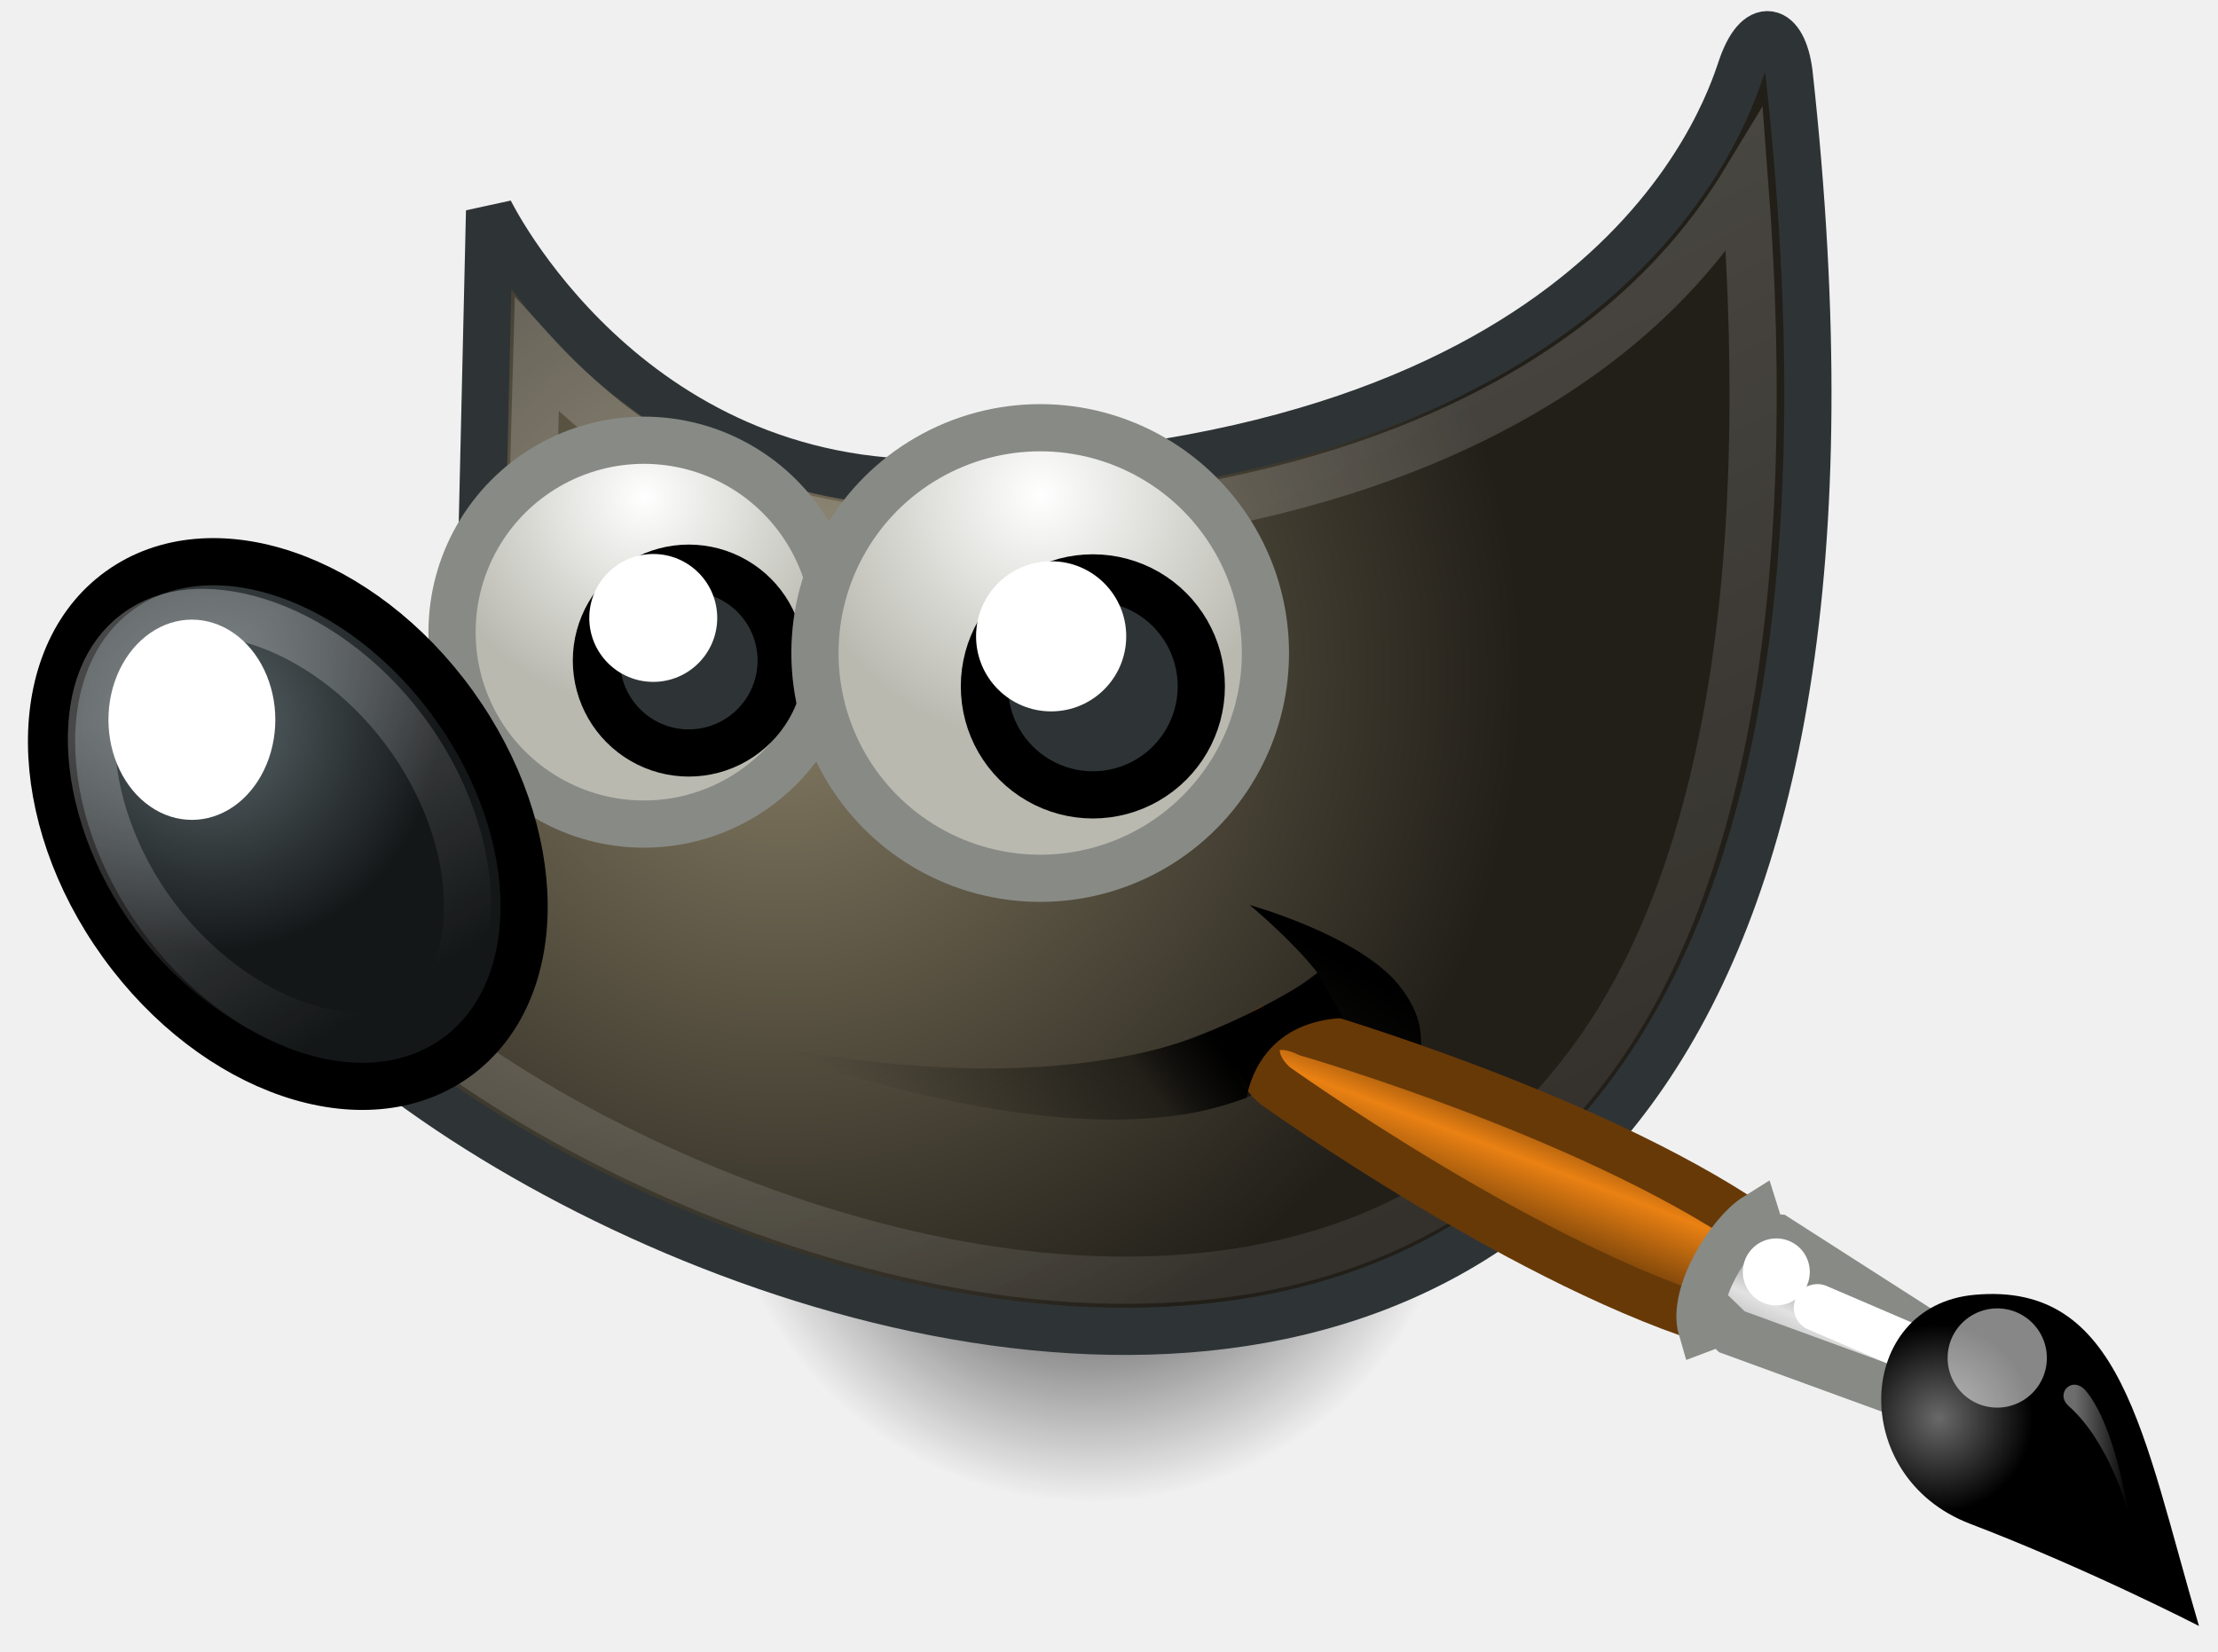
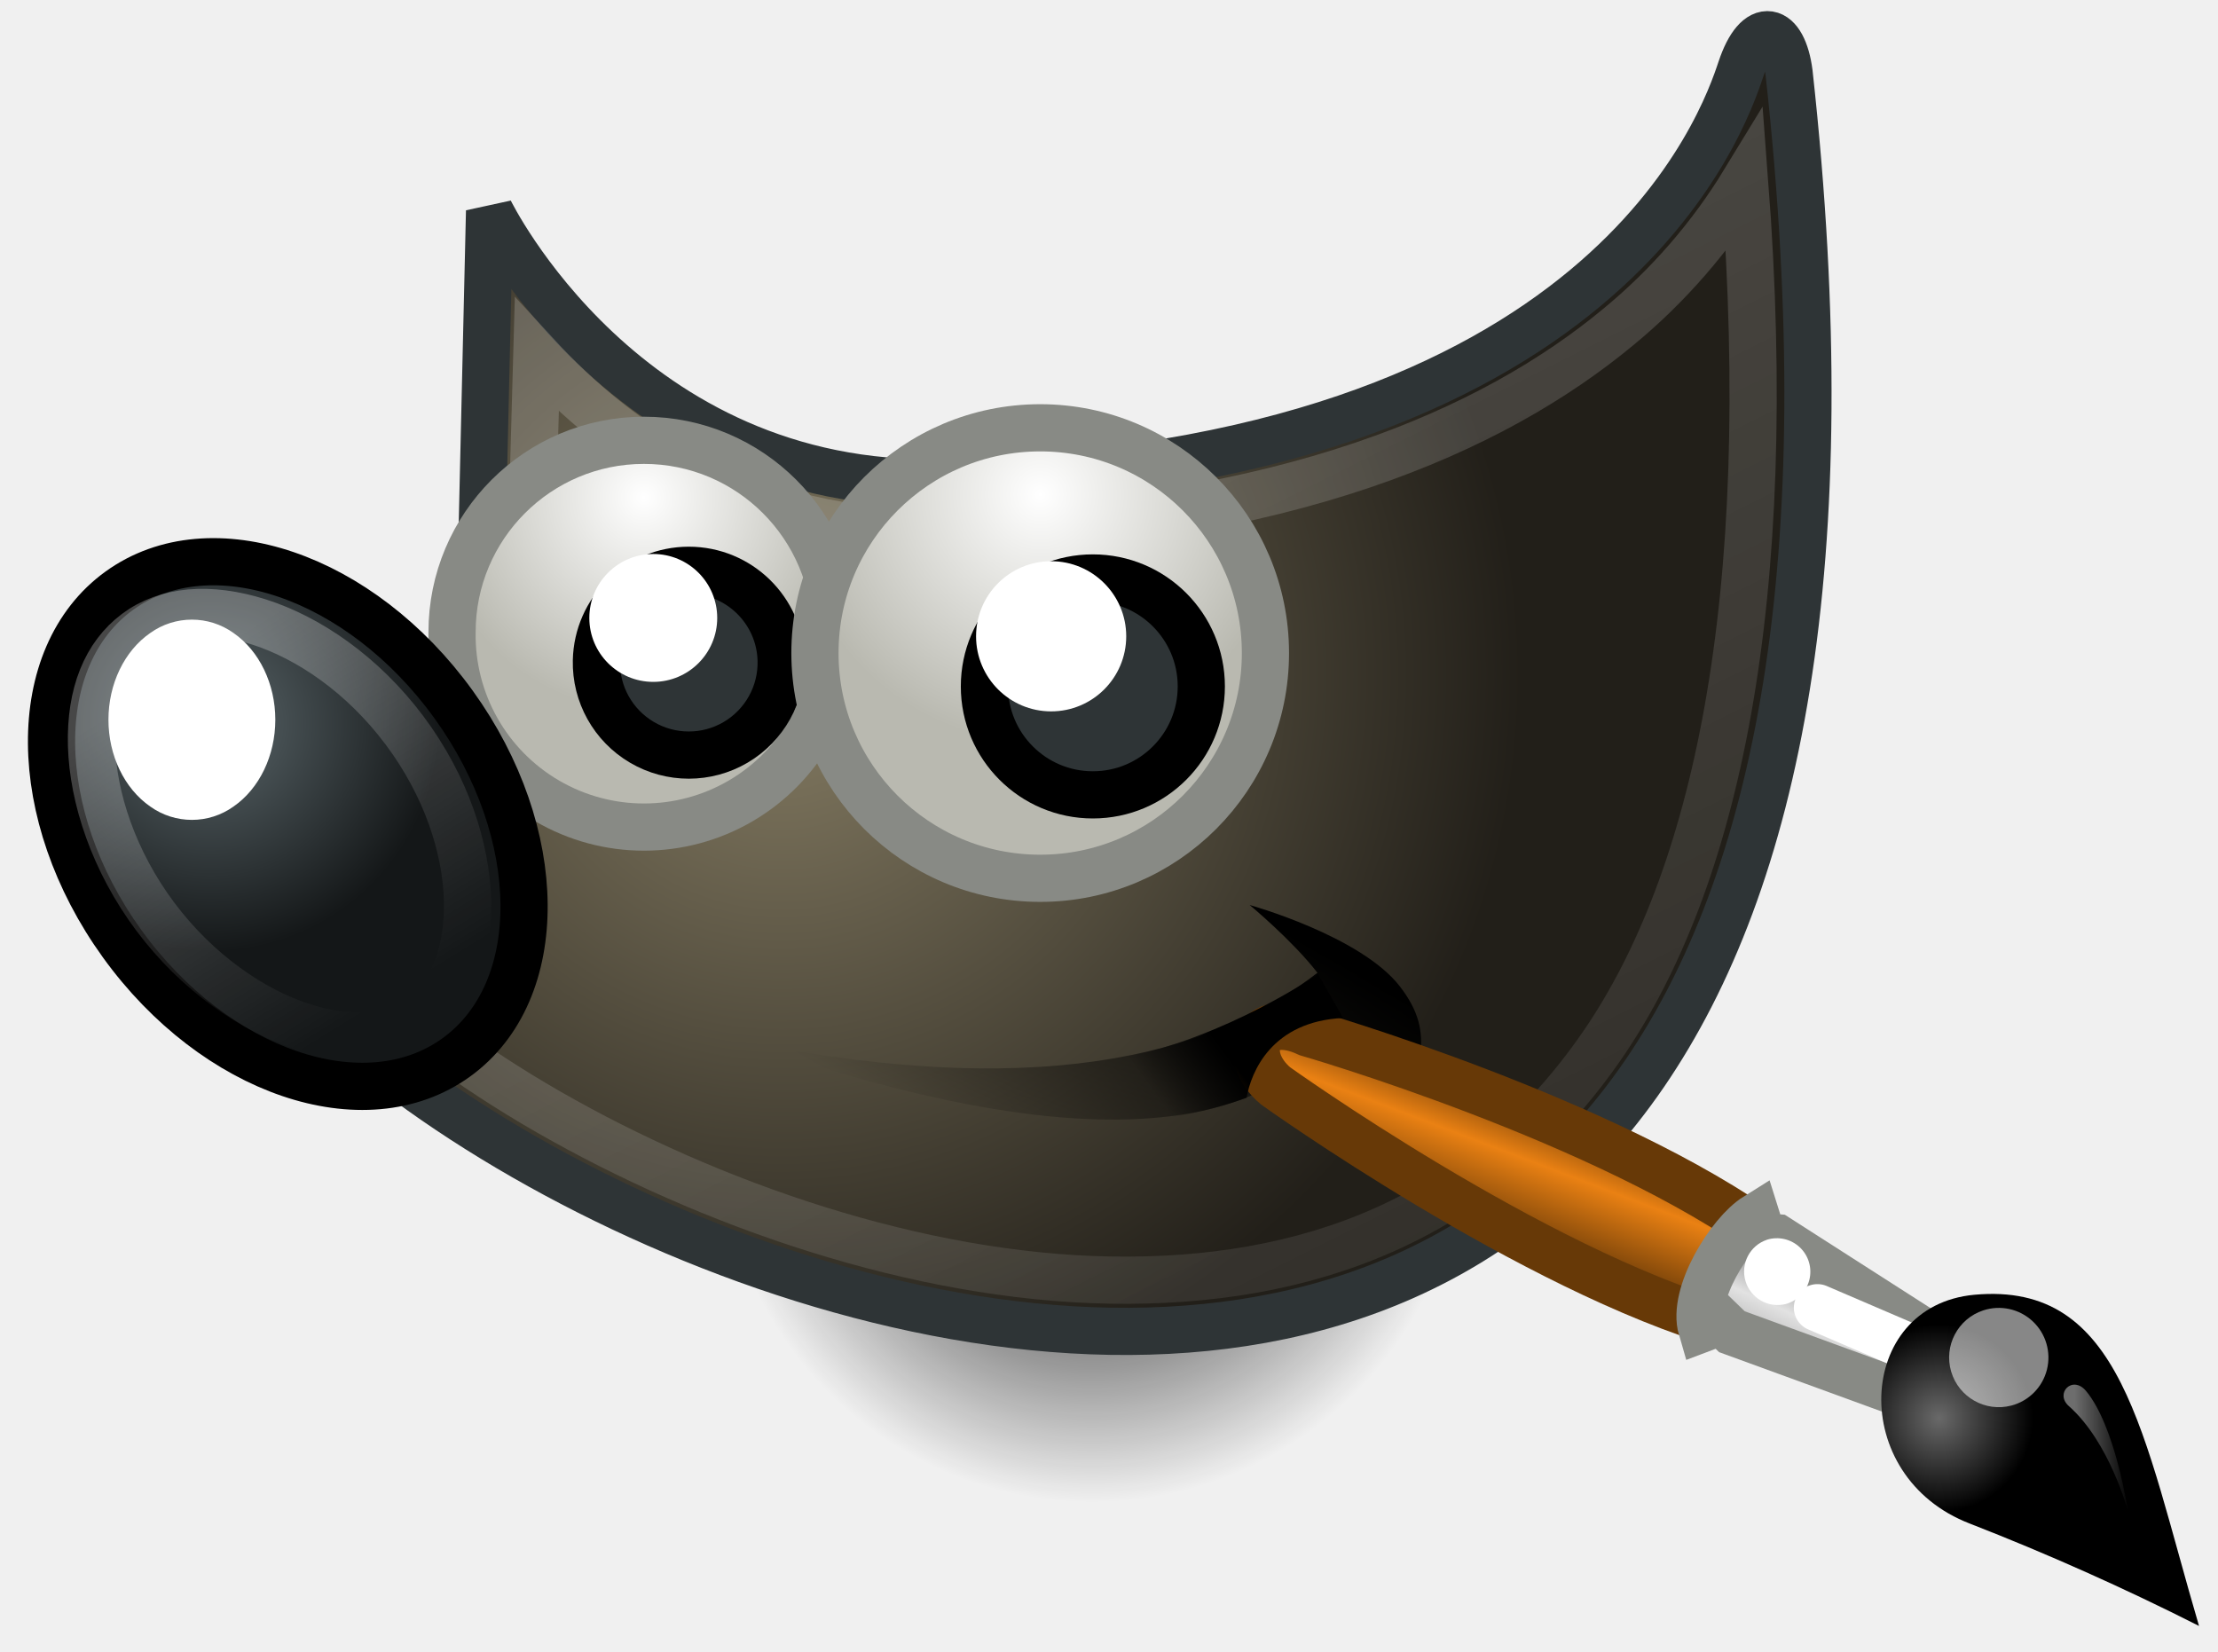
- <svg xmlns="http://www.w3.org/2000/svg" width="47px" height="35px" viewBox="0 0 47 35" version="1.1">
+ <svg xmlns="http://www.w3.org/2000/svg" width="47" height="35" viewBox="0 0 47 35">
  <defs>
-     <radialGradient cx="50%" cy="50%" fx="50%" fy="50%" r="50%" gradientTransform="translate(0.5,0.500001),scale(0.434931,1),translate(-0.5,-0.500001)" id="radialGradient-1">
-       <stop stop-color="#000000" offset="0%" />
-       <stop stop-color="#000000" stop-opacity="0" offset="100%" />
+     <radialGradient fx="50%" fy="50%" gradientTransform="matrix(.43493 0 0 1 .283 0)" id="a">
+       <stop offset="0%" />
+       <stop stop-opacity="0" offset="100%" />
    </radialGradient>
-     <radialGradient cx="35.246%" cy="49.369%" fx="35.246%" fy="49.369%" r="57.242%" gradientTransform="translate(0.352457,0.493695),scale(0.817935,1),translate(-0.352457,-0.493695)" id="radialGradient-2">
+     <radialGradient cx="35.246%" cy="49.369%" fx="35.246%" fy="49.369%" r="57.242%" gradientTransform="matrix(.81793 0 0 1 .064 0)" id="b">
      <stop stop-color="#857C63" offset="0%" />
      <stop stop-color="#221F19" offset="100%" />
    </radialGradient>
-     <linearGradient x1="88.868%" y1="26.026%" x2="11.4%" y2="71.948%" id="linearGradient-3">
-       <stop stop-color="#000000" offset="0%" />
-       <stop stop-color="#000000" stop-opacity="0" offset="100%" />
+     <linearGradient x1="88.868%" y1="26.026%" x2="11.4%" y2="71.948%" id="c">
+       <stop offset="0%" />
+       <stop stop-opacity="0" offset="100%" />
    </linearGradient>
-     <linearGradient x1="28.289%" y1="31.21%" x2="107.678%" y2="150.928%" id="linearGradient-4">
-       <stop stop-color="#FFFFFF" offset="0%" />
-       <stop stop-color="#FFFFFF" stop-opacity="0" offset="100%" />
+     <linearGradient x1="28.289%" y1="31.21%" x2="107.678%" y2="150.928%" id="d">
+       <stop stop-color="#FFF" offset="0%" />
+       <stop stop-color="#FFF" stop-opacity="0" offset="100%" />
    </linearGradient>
-     <radialGradient cx="50%" cy="14.824%" fx="50%" fy="14.824%" r="55.238%" gradientTransform="translate(0.499999,0.148236),scale(1,0.999749),translate(-0.499999,-0.148236)" id="radialGradient-5">
-       <stop stop-color="#FFFFFF" offset="0%" />
+     <radialGradient cy="14.824%" fx="50%" fy="14.824%" r="55.238%" gradientTransform="scale(1 .99975)" id="e">
+       <stop stop-color="#FFF" offset="0%" />
      <stop stop-color="#B9B9B0" offset="100%" />
    </radialGradient>
-     <radialGradient cx="49.139%" cy="28.077%" fx="49.139%" fy="28.077%" r="55.772%" gradientTransform="translate(0.491389,0.280768),scale(1,0.710145),translate(-0.491389,-0.280768)" id="radialGradient-6">
+     <radialGradient cx="49.139%" cy="28.077%" fx="49.139%" fy="28.077%" r="55.772%" gradientTransform="matrix(1 0 0 .71015 0 .081)" id="f">
      <stop stop-color="#5B676B" offset="0%" />
      <stop stop-color="#141718" offset="100%" />
    </radialGradient>
-     <linearGradient x1="52.969%" y1="11.913%" x2="48.108%" y2="92.975%" id="linearGradient-7">
-       <stop stop-color="#FFFFFF" offset="0%" />
-       <stop stop-color="#FFFFFF" stop-opacity="0" offset="100%" />
+     <linearGradient x1="52.969%" y1="11.913%" x2="48.108%" y2="92.975%" id="g">
+       <stop stop-color="#FFF" offset="0%" />
+       <stop stop-color="#FFF" stop-opacity="0" offset="100%" />
    </linearGradient>
-     <radialGradient cx="50%" cy="14.824%" fx="50%" fy="14.824%" r="55.238%" gradientTransform="translate(0.499999,0.148236),scale(1,0.999749),translate(-0.499999,-0.148236)" id="radialGradient-8">
-       <stop stop-color="#FFFFFF" offset="0%" />
+     <radialGradient cy="14.824%" fx="50%" fy="14.824%" r="55.238%" gradientTransform="scale(1 .99975)" id="h">
+       <stop stop-color="#FFF" offset="0%" />
      <stop stop-color="#B9B9B0" offset="100%" />
    </radialGradient>
-     <linearGradient x1="51.288%" y1="74.272%" x2="8.395%" y2="39.254%" id="linearGradient-9">
+     <linearGradient x1="51.288%" y1="74.272%" x2="8.395%" y2="39.254%" id="i">
      <stop stop-color="#6E3D09" offset="0%" />
      <stop stop-color="#EA8113" offset="24.242%" />
      <stop stop-color="#5C3307" offset="62.121%" />
      <stop stop-color="#E07C12" offset="100%" />
    </linearGradient>
-     <linearGradient x1="28.389%" y1="47.497%" x2="59.066%" y2="75.054%" id="linearGradient-10">
+     <linearGradient x1="28.389%" y1="47.497%" x2="59.066%" y2="75.054%" id="j">
      <stop stop-color="#BDBDBD" offset="0%" />
      <stop stop-color="#E2E2E2" offset="33.333%" />
      <stop stop-color="#A3A3A3" offset="66.667%" />
-       <stop stop-color="#DDDDDD" offset="100%" />
+       <stop stop-color="#DDD" offset="100%" />
    </linearGradient>
-     <radialGradient cx="71.13%" cy="22.383%" fx="71.13%" fy="22.383%" r="37.918%" gradientTransform="translate(0.711301,0.223832),scale(0.645535,1),translate(-0.711301,-0.223832)" id="radialGradient-11">
+     <radialGradient cx="71.13%" cy="22.383%" fx="71.13%" fy="22.383%" r="37.918%" gradientTransform="matrix(.64553 0 0 1 .252 0)" id="k">
      <stop stop-color="#696969" offset="0%" />
-       <stop stop-color="#000000" offset="100%" />
+       <stop offset="100%" />
    </radialGradient>
-     <linearGradient x1="108.164%" y1="52.088%" x2="24.945%" y2="123.853%" id="linearGradient-12">
-       <stop stop-color="#FFFFFF" offset="0%" />
-       <stop stop-color="#FFFFFF" stop-opacity="0" offset="100%" />
+     <linearGradient x1="108.164%" y1="52.088%" x2="24.945%" y2="123.853%" id="l">
+       <stop stop-color="#FFF" offset="0%" />
+       <stop stop-color="#FFF" stop-opacity="0" offset="100%" />
    </linearGradient>
-     <linearGradient x1="57.895%" y1="60.851%" x2="24.291%" y2="75.002%" id="linearGradient-13">
-       <stop stop-color="#000000" offset="0%" />
-       <stop stop-color="#000000" stop-opacity="0" offset="100%" />
+     <linearGradient x1="57.895%" y1="60.851%" x2="24.291%" y2="75.002%" id="m">
+       <stop offset="0%" />
+       <stop stop-opacity="0" offset="100%" />
    </linearGradient>
  </defs>
-   <g id="Page-1" stroke="none" stroke-width="1" fill="none" fill-rule="evenodd">
-     <g id="gimp" transform="translate(-1, 0)">
-       <path d="M42.375,23.937 C42.375,26.773 38.897,29.394 33.25,30.812 C27.603,32.229 20.647,32.229 15,30.812 C9.353,29.394 5.875,26.773 5.875,23.937 C5.875,21.102 9.353,18.481 15,17.063 C20.647,15.646 27.603,15.646 33.25,17.063 C38.897,18.481 42.375,21.102 42.375,23.937 L42.375,23.937 Z" id="path6490" fill="url(#radialGradient-1)" />
-       <path d="M11.374,4.468 C11.374,4.468 14.249,10.396 20.974,10.228 C35.066,9.875 37.537,2.523 37.891,1.463 C38.244,0.402 38.785,0.563 38.91,1.543 C43.507,43.262 7.014,25.362 5.718,18.256 C12.965,16.135 11.198,12.069 11.198,12.069 L11.374,4.468 Z" id="path4323" stroke="#2E3436" stroke-width="1" fill="url(#radialGradient-2)" />
-       <path d="M16.738,22.066 C23.477,23.414 26.908,22.164 28.917,20.613 C28.387,19.928 27.481,19.177 27.481,19.177 C27.481,19.177 29.834,19.831 30.663,20.901 C31.489,21.967 30.969,22.624 30.753,23.989 C30.272,22.79 29.373,22.341 29.252,21.865 C27.445,24.361 22.945,24.258 16.738,22.066 Z" id="path6480" fill="url(#linearGradient-3)" />
-       <path d="M37.969,3.844 C37.407,4.771 36.562,5.877 35.281,6.938 C32.649,9.117 28.231,11.1 21,11.281 C16.776,11.386 14.047,9.347 12.375,7.531 L12.25,12 C12.386,12.419 12.665,13.39 12.188,14.719 C11.673,16.148 10.033,17.61 7.219,18.719 C7.469,19.241 7.714,19.762 8.469,20.5 C9.497,21.505 10.926,22.588 12.625,23.562 C16.023,25.511 20.427,27.056 24.531,27.125 C28.636,27.194 32.388,25.89 34.969,22.125 C37.347,18.654 38.651,12.777 37.969,3.844 Z" id="path8520" stroke="url(#linearGradient-4)" stroke-width="1" opacity="0.185" />
-       <path d="M18.711,13.395 C18.711,14.848 17.936,16.191 16.678,16.917 C15.42,17.644 13.87,17.644 12.612,16.917 C11.353,16.191 10.579,14.848 10.579,13.395 C10.579,11.942 11.353,10.6 12.612,9.873 C13.87,9.147 15.42,9.147 16.678,9.873 C17.936,10.6 18.711,11.942 18.711,13.395 Z" id="path4357" stroke="#888A85" stroke-width="1" fill="url(#radialGradient-5)" />
-       <path d="M11.43,17.461 C11.43,20.829 9.491,23.56 7.099,23.56 C4.707,23.56 2.768,20.829 2.768,17.461 C2.768,14.093 4.707,11.362 7.099,11.362 C9.491,11.362 11.43,14.093 11.43,17.461 Z" id="path5198" stroke="#000000" stroke-width="1" fill="url(#radialGradient-6)" transform="translate(7.098807, 17.46098) rotate(-35.80785) translate(-7.098807, -17.46098) " />
-       <path d="M17.553,13.997 C17.553,14.697 17.18,15.343 16.574,15.693 C15.969,16.043 15.222,16.043 14.617,15.693 C14.011,15.343 13.638,14.697 13.638,13.997 C13.638,13.298 14.011,12.651 14.617,12.302 C15.222,11.952 15.969,11.952 16.574,12.302 C17.18,12.651 17.553,13.298 17.553,13.997 L17.553,13.997 Z" id="path4359" stroke="#000000" stroke-width="1" fill="#2E3436" />
-       <path d="M6.917,12.388 C6.119,12.388 5.364,12.835 4.729,13.732 C4.095,14.63 3.636,15.966 3.636,17.451 C3.636,18.936 4.095,20.272 4.729,21.17 C5.364,22.067 6.119,22.513 6.917,22.513 C7.715,22.513 8.494,22.037 9.136,21.138 C9.777,20.24 10.229,18.932 10.229,17.451 C10.229,15.97 9.777,14.662 9.136,13.763 C8.494,12.865 7.715,12.388 6.917,12.388 Z" id="path6450" stroke="url(#linearGradient-7)" stroke-width="1" opacity="0.281" transform="translate(6.9326, 17.45097) rotate(-36.83274) translate(-6.9326, -17.45097) " />
-       <path d="M6.834,15.251 C6.834,16.009 6.497,16.71 5.95,17.089 C5.403,17.468 4.729,17.468 4.182,17.089 C3.635,16.71 3.298,16.009 3.298,15.251 C3.298,14.493 3.635,13.793 4.182,13.414 C4.729,13.035 5.403,13.035 5.95,13.414 C6.497,13.793 6.834,14.493 6.834,15.251 Z" id="path6446" fill="#FFFFFF" />
-       <path d="M16.198,13.094 C16.198,13.842 15.591,14.449 14.843,14.449 C14.094,14.449 13.487,13.842 13.487,13.094 C13.487,12.345 14.094,11.739 14.843,11.739 C15.591,11.739 16.198,12.345 16.198,13.094 Z" id="path4361" fill="#FFFFFF" />
-       <path d="M27.815,13.837 C27.815,15.543 26.905,17.119 25.428,17.972 C23.952,18.824 22.132,18.824 20.655,17.972 C19.178,17.119 18.268,15.543 18.269,13.837 C18.268,12.132 19.178,10.555 20.655,9.703 C22.132,8.85 23.952,8.85 25.428,9.703 C26.905,10.555 27.815,12.132 27.815,13.837 Z" id="path6462" stroke="#888A85" stroke-width="1" fill="url(#radialGradient-8)" />
-       <path d="M26.456,14.544 C26.456,15.365 26.018,16.124 25.307,16.535 C24.596,16.946 23.72,16.946 23.009,16.535 C22.297,16.124 21.859,15.365 21.86,14.544 C21.859,13.723 22.297,12.964 23.009,12.553 C23.72,12.143 24.596,12.143 25.307,12.553 C26.018,12.964 26.456,13.723 26.456,14.544 L26.456,14.544 Z" id="path6464" stroke="#000000" stroke-width="1" fill="#2E3436" />
-       <path d="M24.865,13.483 C24.865,14.362 24.153,15.074 23.274,15.074 C22.395,15.074 21.683,14.362 21.683,13.483 C21.683,12.605 22.395,11.893 23.274,11.893 C24.153,11.893 24.865,12.605 24.865,13.483 Z" id="path6466" fill="#FFFFFF" />
-       <g id="g8463" transform="translate(37.5759, 28.1522) rotate(-106.4147) translate(-37.5759, -28.1522) translate(28.43123, 20.22683)">
-         <path d="M9.2,7.953 L10.708,9.363 C14.1,6.77 17.655,1.194 17.655,1.194 C18.459,0.283 17.608,-0.33 16.775,0.22 C16.775,0.22 11.504,4.331 9.2,7.953 Z" id="path6937" stroke="#673907" stroke-width="1" fill="url(#linearGradient-9)" fill-rule="nonzero" stroke-linecap="round" />
-         <path d="M6.32,11.711 L7.233,12.497 L10.685,9.503 L10.797,9.216 L11.241,9.208 C11.064,8.573 10.046,7.427 9.284,7.427 L9.317,7.87 L9.045,8.024 L6.32,11.711 Z" id="path6935" stroke="#888A85" stroke-width="1" fill="url(#linearGradient-10)" fill-rule="nonzero" stroke-linecap="round" />
-         <path d="M9.022,9.907 L7.248,12.048" id="path6985" stroke="#FFFFFF" stroke-width="1" stroke-linecap="round" stroke-linejoin="round" />
-         <path d="M0.268,15.757 C4.512,15.757 7.734,16.263 8.344,13.174 C8.835,10.686 5.413,9.493 3.717,11.715 C2.084,13.855 0.268,15.757 0.268,15.757 Z" id="path6933" fill="url(#radialGradient-11)" fill-rule="nonzero" />
-         <path d="M7.974,13.261 C7.974,13.637 7.774,13.984 7.449,14.172 C7.123,14.36 6.722,14.36 6.397,14.172 C6.071,13.984 5.871,13.637 5.871,13.261 C5.871,12.886 6.071,12.538 6.397,12.35 C6.722,12.163 7.123,12.163 7.449,12.35 C7.774,12.538 7.974,12.886 7.974,13.261 Z" id="path6971" fill="#FFFFFF" fill-rule="nonzero" opacity="0.528" transform="translate(6.922668, 13.26141) rotate(0) translate(-6.922668, -13.26141) " />
-         <path d="M10.705,9.286 C10.705,9.539 10.57,9.774 10.351,9.901 C10.131,10.027 9.861,10.027 9.641,9.901 C9.421,9.774 9.286,9.539 9.286,9.286 C9.286,9.032 9.421,8.798 9.641,8.671 C9.861,8.544 10.131,8.544 10.351,8.671 C10.57,8.798 10.705,9.032 10.705,9.286 Z" id="path6983" fill="#FFFFFF" fill-rule="nonzero" transform="translate(9.995865, 9.285944) rotate(-0) translate(-9.995865, -9.285944) " />
-         <path d="M3.03,15.001 C3.03,15.001 4.543,15.039 5.516,14.427 C5.861,14.211 6.132,14.691 5.717,14.869 C4.82,15.253 3.03,15.001 3.03,15.001 Z" id="path1571" fill="url(#linearGradient-12)" fill-rule="nonzero" opacity="0.428" />
-       </g>
-       <path d="M24.003,23.737 C25.5,23.88 26.853,23.464 27.415,23.262 C27.513,22.707 27.952,21.641 29.461,21.571 L28.931,20.643 C28.931,20.643 26.964,21.991 24.865,22.389 L24.003,23.737 Z" id="path8532" fill="url(#linearGradient-13)" />
-     </g>
+   <g fill="none" fill-rule="evenodd">
+     <path d="M42.375 23.937c0 2.836-3.478 5.457-9.125 6.875-5.647 1.417-12.603 1.417-18.25 0-5.647-1.418-9.125-4.039-9.125-6.875 0-2.835 3.478-5.456 9.125-6.874 5.647-1.417 12.603-1.417 18.25 0 5.647 1.418 9.125 4.039 9.125 6.874z" fill="url(#a)" transform="translate(-1)" />
+     <path d="M11.374 4.468s2.875 5.928 9.6 5.76c14.092-.353 16.563-7.705 16.917-8.765.353-1.061.894-.9 1.02.08 4.596 41.72-31.897 23.82-33.193 16.713 7.247-2.12 5.48-6.187 5.48-6.187l.176-7.601z" stroke="#2E3436" fill="url(#b)" transform="translate(-1)" />
+     <path d="M16.738 22.066c6.739 1.348 10.17.098 12.179-1.453-.53-.685-1.436-1.436-1.436-1.436s2.353.654 3.182 1.724c.826 1.066.306 1.723.09 3.088-.481-1.199-1.38-1.648-1.501-2.124-1.807 2.497-6.307 2.393-12.514.201z" fill="url(#c)" transform="translate(-1)" />
+     <path d="M37.969 3.844a12.252 12.252 0 0 1-2.688 3.094C32.65 9.117 28.231 11.1 21 11.28c-4.224.105-6.953-1.934-8.625-3.75L12.25 12c.136.419.415 1.39-.063 2.719-.514 1.429-2.154 2.891-4.968 4 .25.522.495 1.043 1.25 1.781 1.028 1.005 2.457 2.088 4.156 3.063 3.398 1.948 7.802 3.493 11.906 3.562 4.105.07 7.857-1.235 10.438-5 2.378-3.471 3.682-9.348 3-18.281z" stroke="url(#d)" opacity=".185" transform="translate(-1)" />
+     <path d="M18.71 13.395a4.066 4.066 0 1 1-8.131.002 4.066 4.066 0 0 1 8.132-.002z" stroke="#888A85" fill="url(#e)" transform="translate(-1)" />
+     <path d="M11.43 17.461c0 3.368-1.94 6.099-4.331 6.099-2.392 0-4.331-2.73-4.331-6.099 0-3.368 1.939-6.099 4.33-6.099 2.393 0 4.332 2.73 4.332 6.099z" stroke="#000" fill="url(#f)" transform="rotate(-35.808 6.599 19.009)" />
+     <path d="M16.553 13.997a1.958 1.958 0 1 1-3.915.002 1.958 1.958 0 0 1 3.915-.002z" stroke="#000" fill="#2E3436" />
+     <path d="M6.917 12.388c-.798 0-1.553.447-2.188 1.344-.634.898-1.093 2.234-1.093 3.719 0 1.485.46 2.821 1.093 3.719.635.897 1.39 1.343 2.188 1.343.798 0 1.577-.476 2.219-1.375.641-.898 1.093-2.206 1.093-3.687 0-1.481-.452-2.789-1.093-3.688-.642-.898-1.42-1.375-2.219-1.375z" stroke="url(#g)" opacity=".281" transform="rotate(-36.833 6.433 18.953)" />
+     <path d="M5.834 15.251c0 .758-.337 1.459-.884 1.838a1.517 1.517 0 0 1-1.768 0c-.547-.38-.884-1.08-.884-1.838s.337-1.458.884-1.837a1.517 1.517 0 0 1 1.768 0c.547.379.884 1.08.884 1.837zm9.364-2.157a1.355 1.355 0 1 1-2.71 0 1.355 1.355 0 0 1 2.71 0z" fill="#FFF" />
+     <path d="M27.815 13.837a4.773 4.773 0 1 1-9.546.002 4.773 4.773 0 0 1 9.546-.002z" stroke="#888A85" fill="url(#h)" transform="translate(-1)" />
+     <path d="M25.456 14.544a2.298 2.298 0 1 1-4.596.002 2.298 2.298 0 0 1 4.596-.002z" stroke="#000" fill="#2E3436" />
+     <path d="M23.865 13.483a1.591 1.591 0 1 1-3.182 0 1.591 1.591 0 0 1 3.182 0z" fill="#FFF" />
+     <path d="M9.2 7.953l1.508 1.41c3.392-2.593 6.947-8.169 6.947-8.169.804-.911-.047-1.524-.88-.974 0 0-5.271 4.11-7.575 7.733z" stroke="#673907" fill="url(#i)" fill-rule="nonzero" stroke-linecap="round" transform="rotate(-106.415 30.424 7.78)" />
+     <path d="M6.32 11.71l.913.787 3.452-2.994.112-.287.444-.008c-.177-.635-1.195-1.781-1.957-1.781l.033.443-.272.154-2.725 3.687z" stroke="#888A85" fill="url(#j)" fill-rule="nonzero" stroke-linecap="round" transform="rotate(-106.415 30.424 7.78)" />
+     <path d="M38.512 27.71l2.554 1.096" stroke="#FFF" stroke-linecap="round" stroke-linejoin="round" />
+     <path d="M.268 15.757c4.244 0 7.466.506 8.076-2.583.491-2.488-2.93-3.68-4.627-1.459a54.934 54.934 0 0 1-3.45 4.042z" fill="url(#k)" fill-rule="nonzero" transform="rotate(-106.415 30.424 7.78)" />
+     <path d="M42.025 27.767a1.052 1.052 0 1 1 .595 2.017 1.052 1.052 0 0 1-.595-2.017z" fill="#FFF" fill-rule="nonzero" opacity=".528" />
+     <path d="M37.44 26.27a.71.71 0 1 1 .401 1.362.71.71 0 0 1-.401-1.361z" fill="#FFF" fill-rule="nonzero" />
+     <path d="M3.03 15.001s1.513.038 2.486-.574c.345-.216.616.264.201.442-.897.384-2.687.132-2.687.132z" fill="url(#l)" fill-rule="nonzero" opacity=".428" transform="rotate(-106.415 30.424 7.78)" />
+     <path d="M24.003 23.737c1.497.143 2.85-.273 3.412-.475.098-.555.537-1.62 2.046-1.691l-.53-.928s-1.967 1.348-4.066 1.746l-.862 1.348z" fill="url(#m)" transform="translate(-1)" />
  </g>
</svg>
